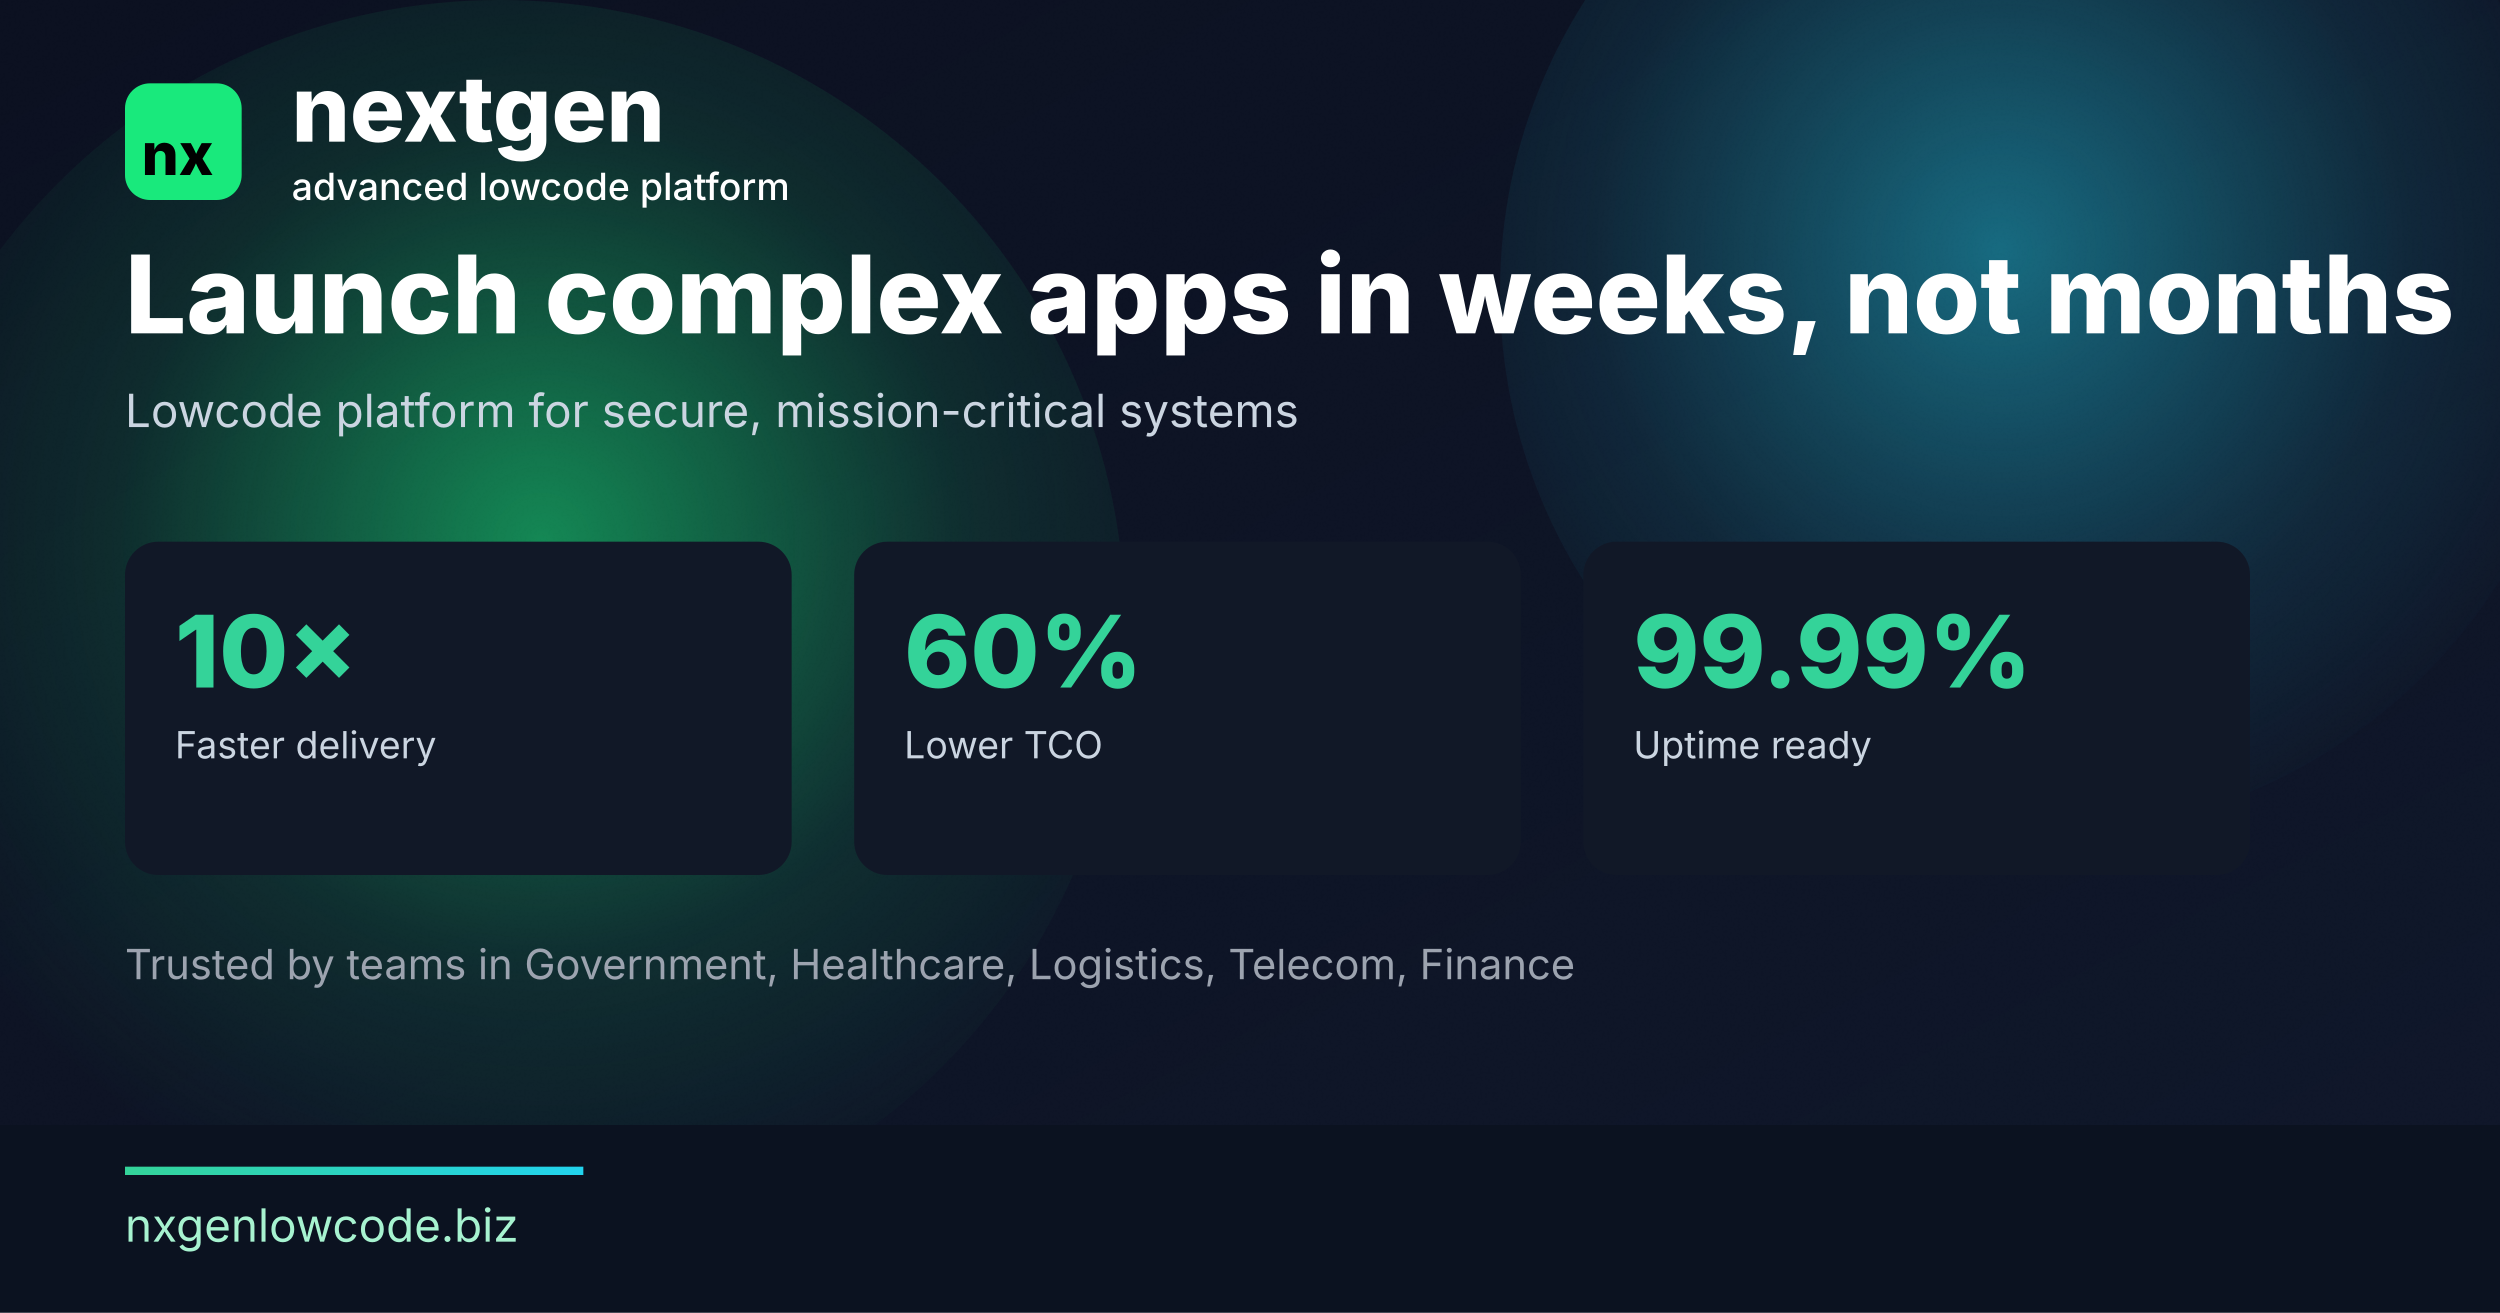
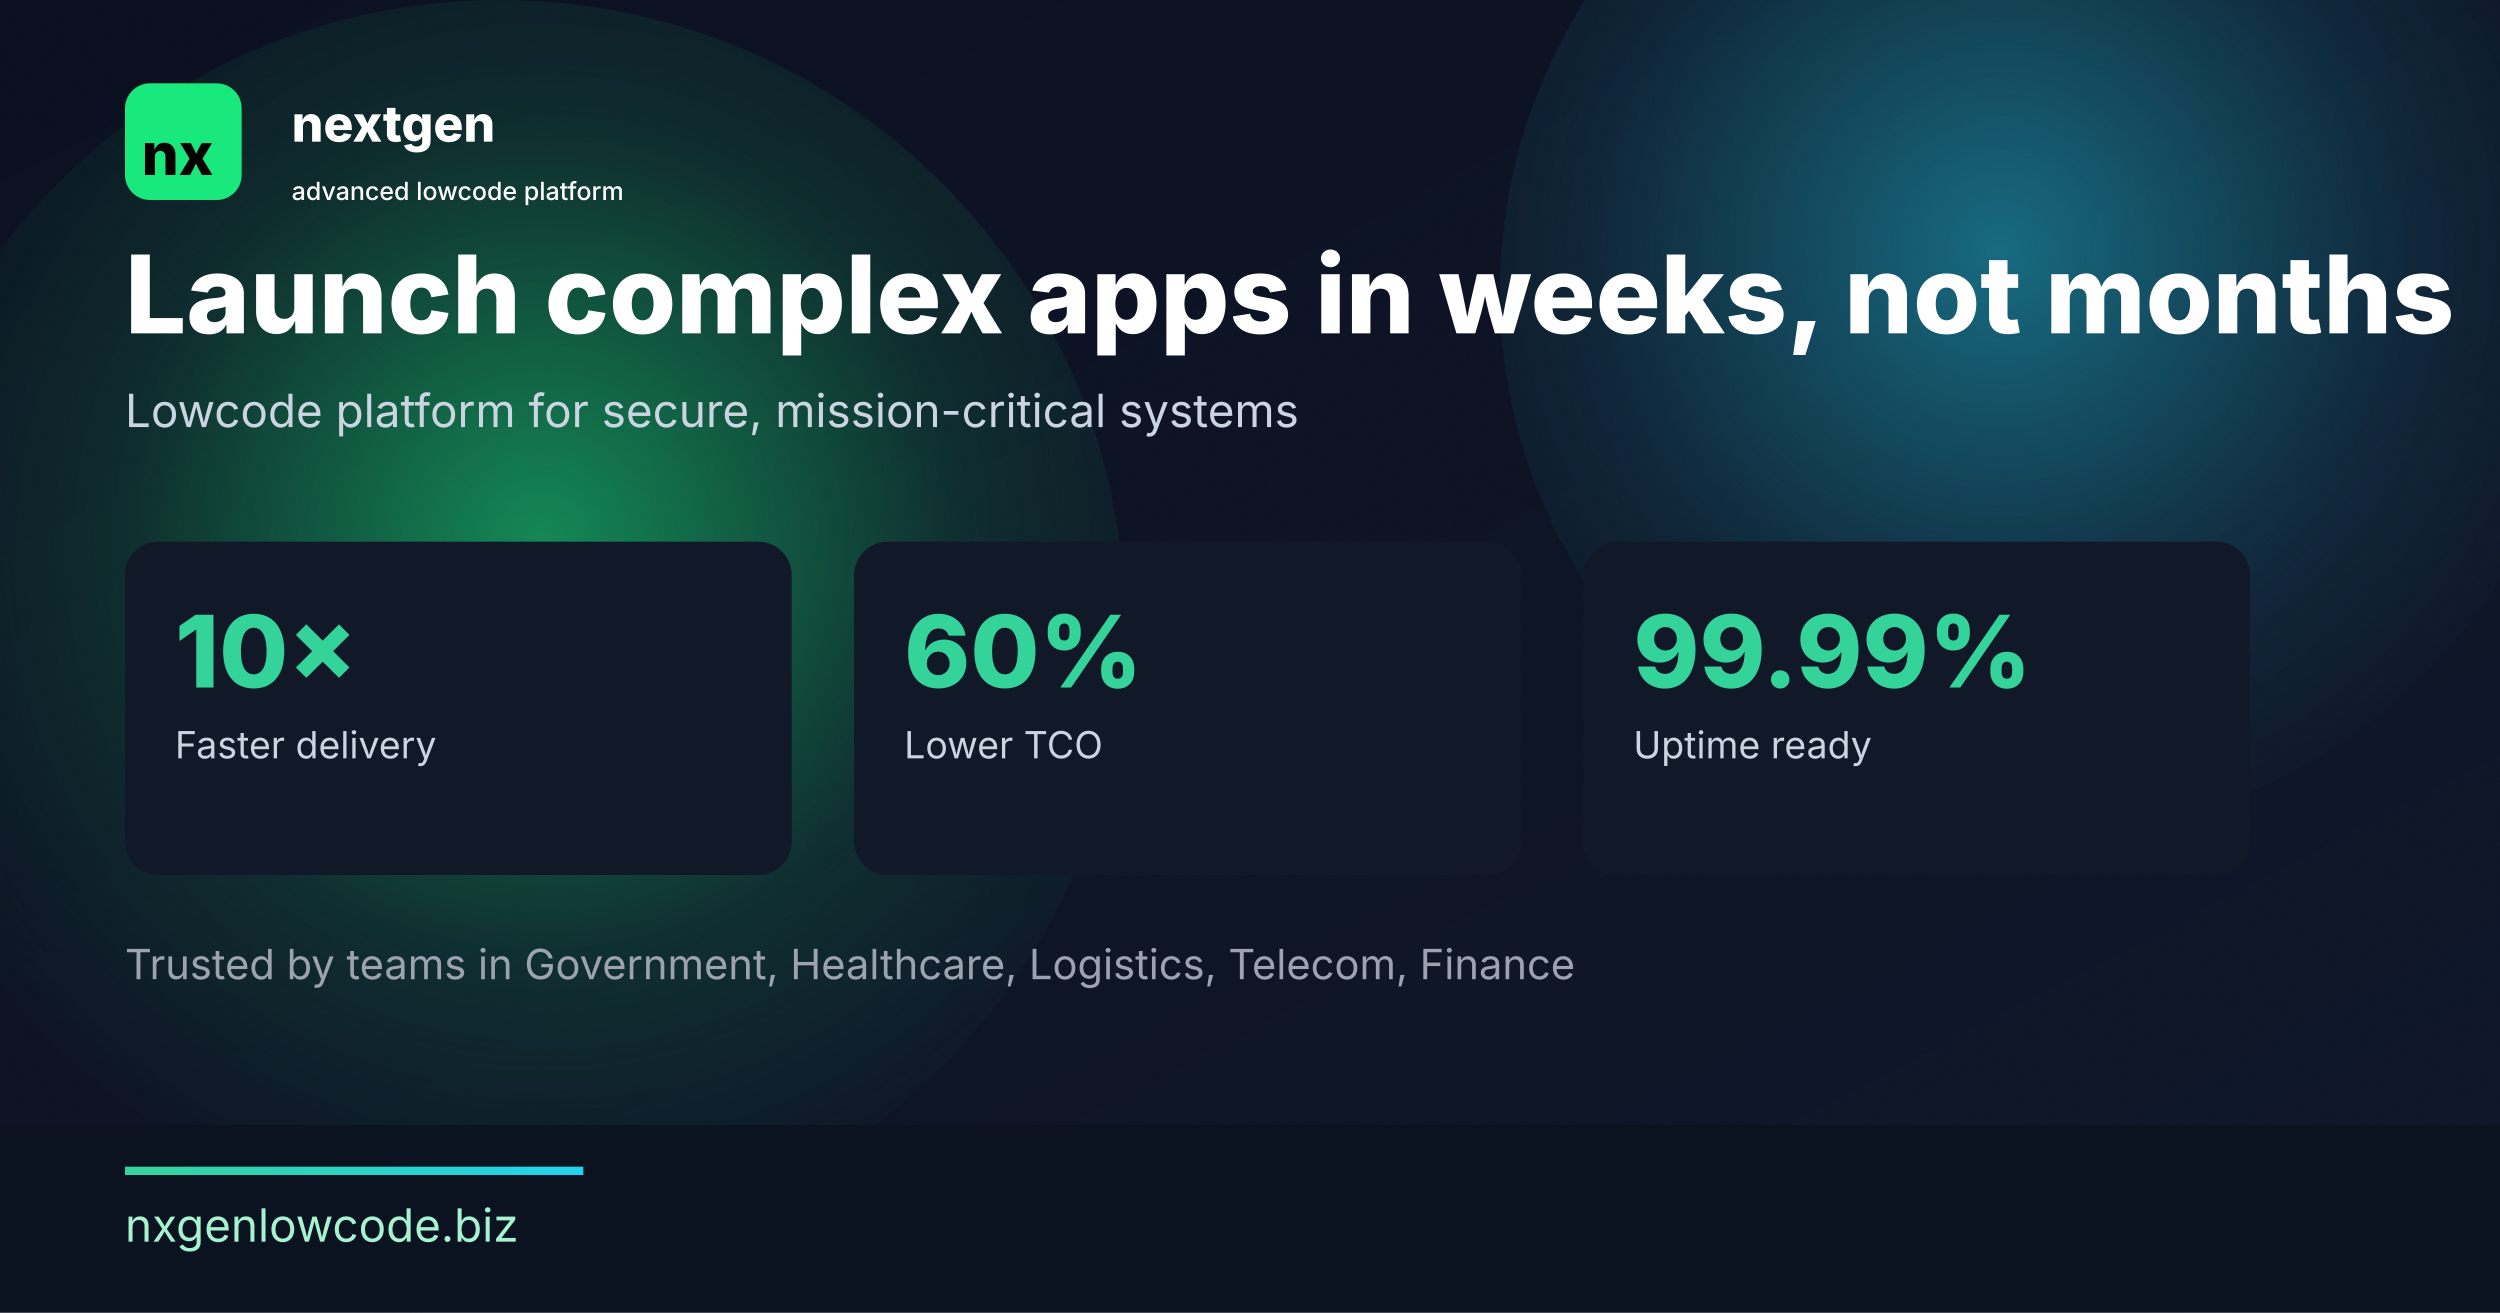
<svg xmlns="http://www.w3.org/2000/svg" width="1200" height="630" viewBox="0 0 1200 630" role="img" aria-labelledby="title8 desc8">
  <defs>
    <linearGradient id="bg8" x1="0" y1="0" x2="1" y2="1">
      <stop offset="0%" stop-color="#0b1020" />
      <stop offset="100%" stop-color="#0f172a" />
    </linearGradient>
    <linearGradient id="accent8" x1="0%" y1="0%" x2="100%" y2="0%">
      <stop offset="0%" stop-color="#34d399" />
      <stop offset="100%" stop-color="#22d3ee" />
    </linearGradient>
    <radialGradient id="glow-green" cx="0" cy="0" r="1" gradientUnits="userSpaceOnUse" gradientTransform="translate(260 260) rotate(0) scale(340)">
      <stop offset="0%" stop-color="#19E97C" stop-opacity="0.55" />
      <stop offset="60%" stop-color="#19E97C" stop-opacity="0.12" />
      <stop offset="100%" stop-color="#19E97C" stop-opacity="0" />
    </radialGradient>
    <radialGradient id="glow-cyan" cx="0" cy="0" r="1" gradientUnits="userSpaceOnUse" gradientTransform="translate(960 120) rotate(0) scale(300)">
      <stop offset="0%" stop-color="#22d3ee" stop-opacity="0.45" />
      <stop offset="65%" stop-color="#22d3ee" stop-opacity="0.10" />
      <stop offset="100%" stop-color="#22d3ee" stop-opacity="0" />
    </radialGradient>
    <filter id="noise" x="-20%" y="-20%" width="140%" height="140%">
      <feTurbulence type="fractalNoise" baseFrequency="0.8" numOctaves="2" stitchTiles="stitch" />
      <feColorMatrix type="saturate" values="0" />
      <feComponentTransfer>
        <feFuncA type="linear" slope="0.06" />
      </feComponentTransfer>
    </filter>
  </defs>
  <rect width="1200" height="630" fill="url(#bg8)" />
  <circle cx="240" cy="300" r="300" fill="url(#glow-green)" />
  <circle cx="980" cy="140" r="260" fill="url(#glow-cyan)" />
  <rect width="1200" height="630" fill="#000000" filter="url(#noise)" opacity="0.12" />
  <g transform="translate(60,60)">
    <rect x="0" y="-20" width="56" height="56" rx="12" fill="#19E97C" />
    <text x="8" y="24" font-family="Inter,sans-serif" font-size="28" font-weight="800" fill="#000000">nx</text>
-     <text x="80" y="8" font-family="Inter,sans-serif" font-size="44" font-weight="800" fill="#ffffff">nextgen</text>
-     <text x="80" y="36" font-family="Inter,sans-serif" font-size="18" font-weight="500" fill="#ffffff">advanced lowcode platform</text>
+     <text x="80" y="8" font-family="Inter,sans-serif" font-size="24" font-weight="800" fill="#ffffff">nextgen</text>
+     <text x="80" y="36" font-family="Inter,sans-serif" font-size="12" font-weight="500" fill="#ffffff">advanced lowcode platform</text>
  </g>
  <text x="60" y="160" font-family="Inter,sans-serif" font-size="52" font-weight="800" fill="#ffffff">Launch complex apps in weeks, not months</text>
  <text x="60" y="205" font-family="Inter,sans-serif" font-size="22" fill="#cbd5e1">Lowcode platform for secure, mission-critical systems</text>
  <g transform="translate(60,260)" font-family="Inter,sans-serif" fill="#e5e7eb">
    <g>
      <rect x="0" y="0" width="320" height="160" rx="16" fill="#111827" />
      <text x="24" y="70" font-size="48" font-weight="800" fill="#34d399">10×</text>
      <text x="24" y="104" font-size="18" fill="#cbd5e1">Faster delivery</text>
    </g>
    <g transform="translate(350,0)">
      <rect x="0" y="0" width="320" height="160" rx="16" fill="#111827" />
      <text x="24" y="70" font-size="48" font-weight="800" fill="#34d399">60%</text>
      <text x="24" y="104" font-size="18" fill="#cbd5e1">Lower TCO</text>
    </g>
    <g transform="translate(700,0)">
      <rect x="0" y="0" width="320" height="160" rx="16" fill="#111827" />
      <text x="24" y="70" font-size="48" font-weight="800" fill="#34d399">99.99%</text>
      <text x="24" y="104" font-size="18" fill="#cbd5e1">Uptime ready</text>
    </g>
  </g>
  <text x="60" y="470" font-family="Inter,sans-serif" font-size="20" fill="#9ca3af">Trusted by teams in Government, Healthcare, Logistics, Telecom, Finance</text>
  <g transform="translate(0,540)">
    <rect x="0" y="0" width="1200" height="90" fill="#0b1220" />
    <text x="60" y="56" font-family="Inter,sans-serif" font-size="22" fill="#a7f3d0">nxgenlowcode.biz</text>
    <rect x="60" y="20" width="220" height="4" fill="url(#accent8)" />
  </g>
</svg>
